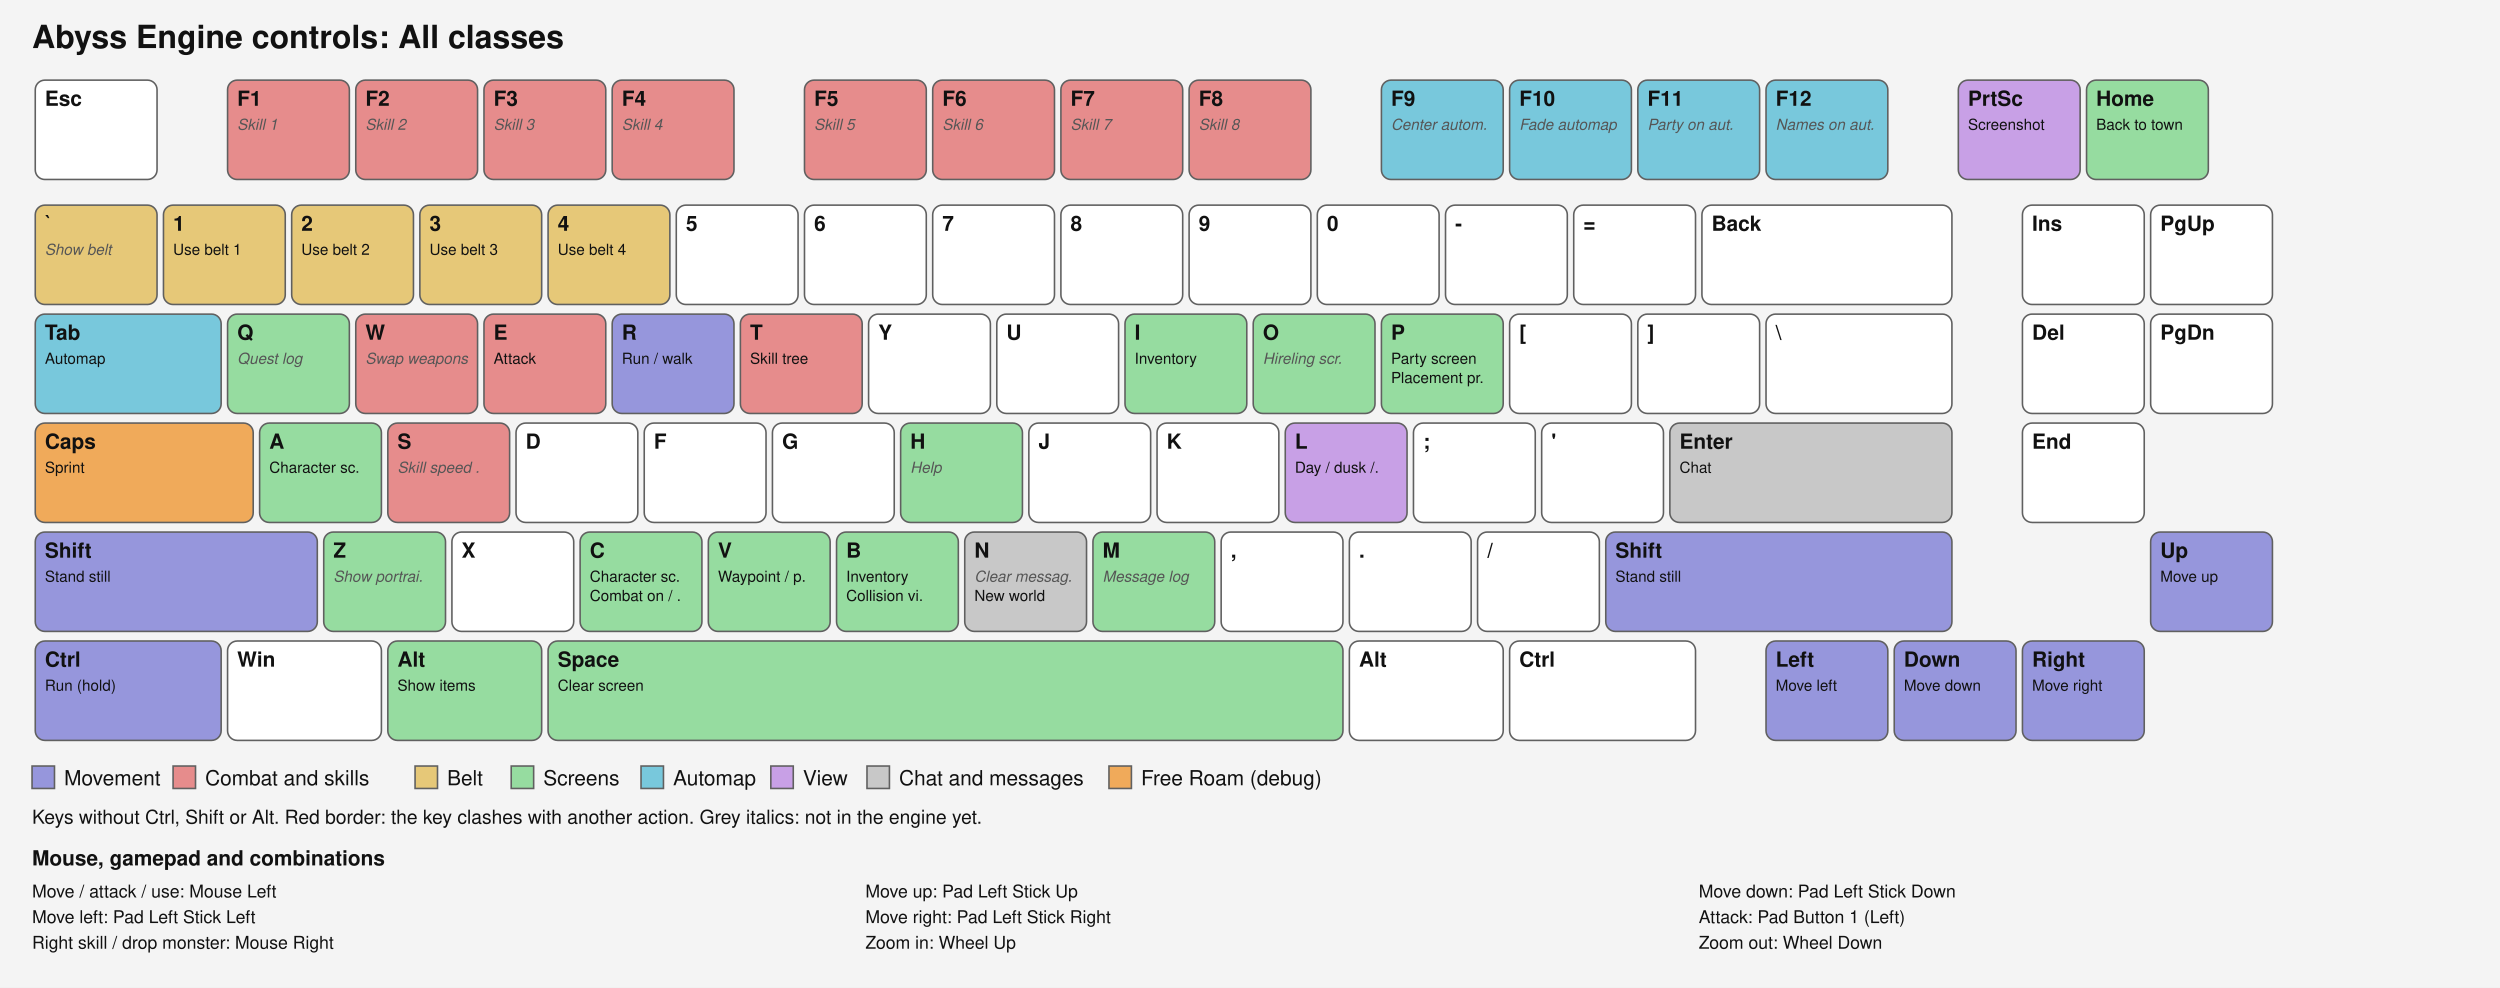
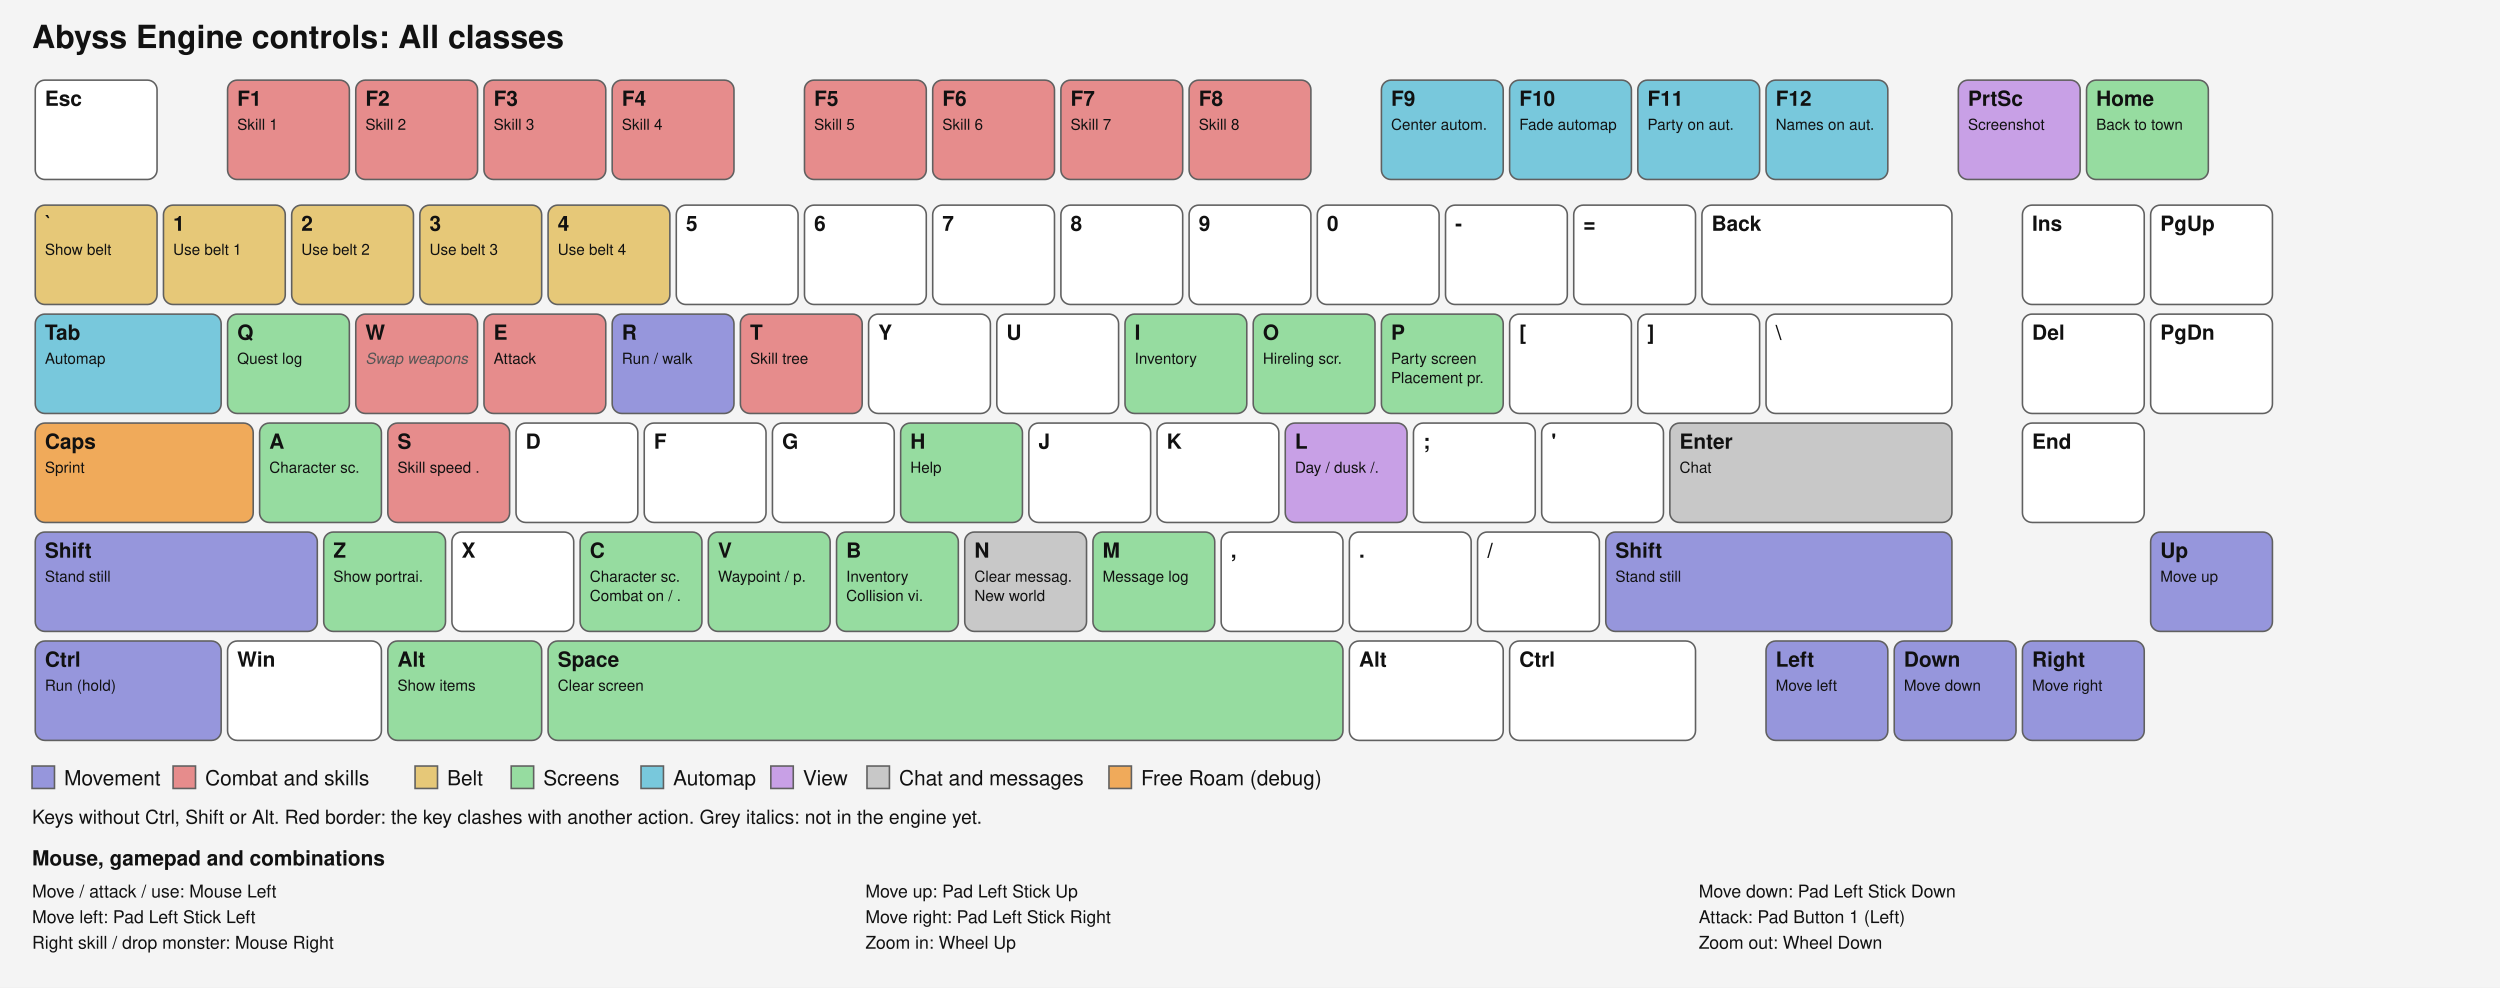
<svg xmlns="http://www.w3.org/2000/svg" width="1560" height="616" viewBox="0 0 1560 616" font-family="Segoe UI, Helvetica, Arial, sans-serif" fill="#111111">
  <rect width="100%" height="100%" fill="#f4f4f4" />
  <text x="20" y="30" font-size="20" font-weight="bold">Abyss Engine controls: All classes</text>
  <rect x="22" y="50" width="76" height="62" rx="6" fill="#ffffff" stroke="#606060" stroke-width="1" />
  <text x="28" y="66" font-size="13" font-weight="bold">Esc</text>
  <rect x="142" y="50" width="76" height="62" rx="6" fill="#e68c8c" stroke="#606060" stroke-width="1" />
  <text x="148" y="66" font-size="13" font-weight="bold">F1</text>
-   <text x="148" y="81" font-size="9.5" fill="#555555" font-style="italic">Skill 1</text>
+   <text x="148" y="81" font-size="9.5">Skill 1</text>
  <rect x="222" y="50" width="76" height="62" rx="6" fill="#e68c8c" stroke="#606060" stroke-width="1" />
  <text x="228" y="66" font-size="13" font-weight="bold">F2</text>
-   <text x="228" y="81" font-size="9.5" fill="#555555" font-style="italic">Skill 2</text>
+   <text x="228" y="81" font-size="9.5">Skill 2</text>
  <rect x="302" y="50" width="76" height="62" rx="6" fill="#e68c8c" stroke="#606060" stroke-width="1" />
  <text x="308" y="66" font-size="13" font-weight="bold">F3</text>
-   <text x="308" y="81" font-size="9.5" fill="#555555" font-style="italic">Skill 3</text>
+   <text x="308" y="81" font-size="9.5">Skill 3</text>
  <rect x="382" y="50" width="76" height="62" rx="6" fill="#e68c8c" stroke="#606060" stroke-width="1" />
  <text x="388" y="66" font-size="13" font-weight="bold">F4</text>
-   <text x="388" y="81" font-size="9.5" fill="#555555" font-style="italic">Skill 4</text>
+   <text x="388" y="81" font-size="9.5">Skill 4</text>
  <rect x="502" y="50" width="76" height="62" rx="6" fill="#e68c8c" stroke="#606060" stroke-width="1" />
  <text x="508" y="66" font-size="13" font-weight="bold">F5</text>
-   <text x="508" y="81" font-size="9.5" fill="#555555" font-style="italic">Skill 5</text>
+   <text x="508" y="81" font-size="9.5">Skill 5</text>
  <rect x="582" y="50" width="76" height="62" rx="6" fill="#e68c8c" stroke="#606060" stroke-width="1" />
  <text x="588" y="66" font-size="13" font-weight="bold">F6</text>
-   <text x="588" y="81" font-size="9.5" fill="#555555" font-style="italic">Skill 6</text>
+   <text x="588" y="81" font-size="9.5">Skill 6</text>
  <rect x="662" y="50" width="76" height="62" rx="6" fill="#e68c8c" stroke="#606060" stroke-width="1" />
  <text x="668" y="66" font-size="13" font-weight="bold">F7</text>
-   <text x="668" y="81" font-size="9.5" fill="#555555" font-style="italic">Skill 7</text>
+   <text x="668" y="81" font-size="9.5">Skill 7</text>
  <rect x="742" y="50" width="76" height="62" rx="6" fill="#e68c8c" stroke="#606060" stroke-width="1" />
  <text x="748" y="66" font-size="13" font-weight="bold">F8</text>
-   <text x="748" y="81" font-size="9.5" fill="#555555" font-style="italic">Skill 8</text>
+   <text x="748" y="81" font-size="9.5">Skill 8</text>
  <rect x="862" y="50" width="76" height="62" rx="6" fill="#78c8dc" stroke="#606060" stroke-width="1" />
  <text x="868" y="66" font-size="13" font-weight="bold">F9</text>
-   <text x="868" y="81" font-size="9.5" fill="#555555" font-style="italic">Center autom.</text>
+   <text x="868" y="81" font-size="9.5">Center autom.</text>
  <rect x="942" y="50" width="76" height="62" rx="6" fill="#78c8dc" stroke="#606060" stroke-width="1" />
  <text x="948" y="66" font-size="13" font-weight="bold">F10</text>
-   <text x="948" y="81" font-size="9.5" fill="#555555" font-style="italic">Fade automap</text>
+   <text x="948" y="81" font-size="9.5">Fade automap</text>
  <rect x="1022" y="50" width="76" height="62" rx="6" fill="#78c8dc" stroke="#606060" stroke-width="1" />
  <text x="1028" y="66" font-size="13" font-weight="bold">F11</text>
-   <text x="1028" y="81" font-size="9.5" fill="#555555" font-style="italic">Party on aut.</text>
+   <text x="1028" y="81" font-size="9.5">Party on aut.</text>
  <rect x="1102" y="50" width="76" height="62" rx="6" fill="#78c8dc" stroke="#606060" stroke-width="1" />
  <text x="1108" y="66" font-size="13" font-weight="bold">F12</text>
-   <text x="1108" y="81" font-size="9.5" fill="#555555" font-style="italic">Names on aut.</text>
+   <text x="1108" y="81" font-size="9.5">Names on aut.</text>
  <rect x="1222" y="50" width="76" height="62" rx="6" fill="#c8a0e6" stroke="#606060" stroke-width="1" />
  <text x="1228" y="66" font-size="13" font-weight="bold">PrtSc</text>
  <text x="1228" y="81" font-size="9.5">Screenshot</text>
  <rect x="1302" y="50" width="76" height="62" rx="6" fill="#96dca0" stroke="#606060" stroke-width="1" />
  <text x="1308" y="66" font-size="13" font-weight="bold">Home</text>
  <text x="1308" y="81" font-size="9.5">Back to town</text>
  <rect x="22" y="128" width="76" height="62" rx="6" fill="#e6c878" stroke="#606060" stroke-width="1" />
  <text x="28" y="144" font-size="13" font-weight="bold">`</text>
-   <text x="28" y="159" font-size="9.5" fill="#555555" font-style="italic">Show belt</text>
+   <text x="28" y="159" font-size="9.5">Show belt</text>
  <rect x="102" y="128" width="76" height="62" rx="6" fill="#e6c878" stroke="#606060" stroke-width="1" />
  <text x="108" y="144" font-size="13" font-weight="bold">1</text>
  <text x="108" y="159" font-size="9.5">Use belt 1</text>
  <rect x="182" y="128" width="76" height="62" rx="6" fill="#e6c878" stroke="#606060" stroke-width="1" />
  <text x="188" y="144" font-size="13" font-weight="bold">2</text>
  <text x="188" y="159" font-size="9.5">Use belt 2</text>
  <rect x="262" y="128" width="76" height="62" rx="6" fill="#e6c878" stroke="#606060" stroke-width="1" />
  <text x="268" y="144" font-size="13" font-weight="bold">3</text>
  <text x="268" y="159" font-size="9.5">Use belt 3</text>
  <rect x="342" y="128" width="76" height="62" rx="6" fill="#e6c878" stroke="#606060" stroke-width="1" />
  <text x="348" y="144" font-size="13" font-weight="bold">4</text>
  <text x="348" y="159" font-size="9.5">Use belt 4</text>
  <rect x="422" y="128" width="76" height="62" rx="6" fill="#ffffff" stroke="#606060" stroke-width="1" />
  <text x="428" y="144" font-size="13" font-weight="bold">5</text>
  <rect x="502" y="128" width="76" height="62" rx="6" fill="#ffffff" stroke="#606060" stroke-width="1" />
  <text x="508" y="144" font-size="13" font-weight="bold">6</text>
  <rect x="582" y="128" width="76" height="62" rx="6" fill="#ffffff" stroke="#606060" stroke-width="1" />
  <text x="588" y="144" font-size="13" font-weight="bold">7</text>
  <rect x="662" y="128" width="76" height="62" rx="6" fill="#ffffff" stroke="#606060" stroke-width="1" />
  <text x="668" y="144" font-size="13" font-weight="bold">8</text>
  <rect x="742" y="128" width="76" height="62" rx="6" fill="#ffffff" stroke="#606060" stroke-width="1" />
  <text x="748" y="144" font-size="13" font-weight="bold">9</text>
  <rect x="822" y="128" width="76" height="62" rx="6" fill="#ffffff" stroke="#606060" stroke-width="1" />
  <text x="828" y="144" font-size="13" font-weight="bold">0</text>
  <rect x="902" y="128" width="76" height="62" rx="6" fill="#ffffff" stroke="#606060" stroke-width="1" />
  <text x="908" y="144" font-size="13" font-weight="bold">-</text>
  <rect x="982" y="128" width="76" height="62" rx="6" fill="#ffffff" stroke="#606060" stroke-width="1" />
  <text x="988" y="144" font-size="13" font-weight="bold">=</text>
  <rect x="1062" y="128" width="156" height="62" rx="6" fill="#ffffff" stroke="#606060" stroke-width="1" />
  <text x="1068" y="144" font-size="13" font-weight="bold">Back</text>
  <rect x="1262" y="128" width="76" height="62" rx="6" fill="#ffffff" stroke="#606060" stroke-width="1" />
  <text x="1268" y="144" font-size="13" font-weight="bold">Ins</text>
  <rect x="1342" y="128" width="76" height="62" rx="6" fill="#ffffff" stroke="#606060" stroke-width="1" />
  <text x="1348" y="144" font-size="13" font-weight="bold">PgUp</text>
  <rect x="22" y="196" width="116" height="62" rx="6" fill="#78c8dc" stroke="#606060" stroke-width="1" />
  <text x="28" y="212" font-size="13" font-weight="bold">Tab</text>
  <text x="28" y="227" font-size="9.5">Automap</text>
  <rect x="142" y="196" width="76" height="62" rx="6" fill="#96dca0" stroke="#606060" stroke-width="1" />
  <text x="148" y="212" font-size="13" font-weight="bold">Q</text>
-   <text x="148" y="227" font-size="9.5" fill="#555555" font-style="italic">Quest log</text>
+   <text x="148" y="227" font-size="9.5">Quest log</text>
  <rect x="222" y="196" width="76" height="62" rx="6" fill="#e68c8c" stroke="#606060" stroke-width="1" />
  <text x="228" y="212" font-size="13" font-weight="bold">W</text>
  <text x="228" y="227" font-size="9.5" fill="#555555" font-style="italic">Swap weapons</text>
  <rect x="302" y="196" width="76" height="62" rx="6" fill="#e68c8c" stroke="#606060" stroke-width="1" />
  <text x="308" y="212" font-size="13" font-weight="bold">E</text>
  <text x="308" y="227" font-size="9.5">Attack</text>
  <rect x="382" y="196" width="76" height="62" rx="6" fill="#9696dc" stroke="#606060" stroke-width="1" />
  <text x="388" y="212" font-size="13" font-weight="bold">R</text>
  <text x="388" y="227" font-size="9.5">Run / walk</text>
  <rect x="462" y="196" width="76" height="62" rx="6" fill="#e68c8c" stroke="#606060" stroke-width="1" />
  <text x="468" y="212" font-size="13" font-weight="bold">T</text>
  <text x="468" y="227" font-size="9.5">Skill tree</text>
  <rect x="542" y="196" width="76" height="62" rx="6" fill="#ffffff" stroke="#606060" stroke-width="1" />
  <text x="548" y="212" font-size="13" font-weight="bold">Y</text>
  <rect x="622" y="196" width="76" height="62" rx="6" fill="#ffffff" stroke="#606060" stroke-width="1" />
  <text x="628" y="212" font-size="13" font-weight="bold">U</text>
  <rect x="702" y="196" width="76" height="62" rx="6" fill="#96dca0" stroke="#606060" stroke-width="1" />
  <text x="708" y="212" font-size="13" font-weight="bold">I</text>
  <text x="708" y="227" font-size="9.5">Inventory</text>
  <rect x="782" y="196" width="76" height="62" rx="6" fill="#96dca0" stroke="#606060" stroke-width="1" />
  <text x="788" y="212" font-size="13" font-weight="bold">O</text>
-   <text x="788" y="227" font-size="9.5" fill="#555555" font-style="italic">Hireling scr.</text>
+   <text x="788" y="227" font-size="9.5">Hireling scr.</text>
  <rect x="862" y="196" width="76" height="62" rx="6" fill="#96dca0" stroke="#606060" stroke-width="1" />
  <text x="868" y="212" font-size="13" font-weight="bold">P</text>
  <text x="868" y="227" font-size="9.5">Party screen</text>
  <text x="868" y="239" font-size="9.5">Placement pr.</text>
  <rect x="942" y="196" width="76" height="62" rx="6" fill="#ffffff" stroke="#606060" stroke-width="1" />
  <text x="948" y="212" font-size="13" font-weight="bold">[</text>
  <rect x="1022" y="196" width="76" height="62" rx="6" fill="#ffffff" stroke="#606060" stroke-width="1" />
  <text x="1028" y="212" font-size="13" font-weight="bold">]</text>
  <rect x="1102" y="196" width="116" height="62" rx="6" fill="#ffffff" stroke="#606060" stroke-width="1" />
  <text x="1108" y="212" font-size="13" font-weight="bold">\</text>
  <rect x="1262" y="196" width="76" height="62" rx="6" fill="#ffffff" stroke="#606060" stroke-width="1" />
  <text x="1268" y="212" font-size="13" font-weight="bold">Del</text>
  <rect x="1342" y="196" width="76" height="62" rx="6" fill="#ffffff" stroke="#606060" stroke-width="1" />
  <text x="1348" y="212" font-size="13" font-weight="bold">PgDn</text>
  <rect x="22" y="264" width="136" height="62" rx="6" fill="#f0aa5a" stroke="#606060" stroke-width="1" />
  <text x="28" y="280" font-size="13" font-weight="bold">Caps</text>
  <text x="28" y="295" font-size="9.5">Sprint</text>
  <rect x="162" y="264" width="76" height="62" rx="6" fill="#96dca0" stroke="#606060" stroke-width="1" />
  <text x="168" y="280" font-size="13" font-weight="bold">A</text>
  <text x="168" y="295" font-size="9.5">Character sc.</text>
  <rect x="242" y="264" width="76" height="62" rx="6" fill="#e68c8c" stroke="#606060" stroke-width="1" />
  <text x="248" y="280" font-size="13" font-weight="bold">S</text>
-   <text x="248" y="295" font-size="9.5" fill="#555555" font-style="italic">Skill speed .</text>
+   <text x="248" y="295" font-size="9.5">Skill speed .</text>
  <rect x="322" y="264" width="76" height="62" rx="6" fill="#ffffff" stroke="#606060" stroke-width="1" />
  <text x="328" y="280" font-size="13" font-weight="bold">D</text>
  <rect x="402" y="264" width="76" height="62" rx="6" fill="#ffffff" stroke="#606060" stroke-width="1" />
  <text x="408" y="280" font-size="13" font-weight="bold">F</text>
  <rect x="482" y="264" width="76" height="62" rx="6" fill="#ffffff" stroke="#606060" stroke-width="1" />
  <text x="488" y="280" font-size="13" font-weight="bold">G</text>
  <rect x="562" y="264" width="76" height="62" rx="6" fill="#96dca0" stroke="#606060" stroke-width="1" />
  <text x="568" y="280" font-size="13" font-weight="bold">H</text>
-   <text x="568" y="295" font-size="9.5" fill="#555555" font-style="italic">Help</text>
+   <text x="568" y="295" font-size="9.5">Help</text>
  <rect x="642" y="264" width="76" height="62" rx="6" fill="#ffffff" stroke="#606060" stroke-width="1" />
  <text x="648" y="280" font-size="13" font-weight="bold">J</text>
  <rect x="722" y="264" width="76" height="62" rx="6" fill="#ffffff" stroke="#606060" stroke-width="1" />
  <text x="728" y="280" font-size="13" font-weight="bold">K</text>
  <rect x="802" y="264" width="76" height="62" rx="6" fill="#c8a0e6" stroke="#606060" stroke-width="1" />
  <text x="808" y="280" font-size="13" font-weight="bold">L</text>
  <text x="808" y="295" font-size="9.5">Day / dusk /.</text>
  <rect x="882" y="264" width="76" height="62" rx="6" fill="#ffffff" stroke="#606060" stroke-width="1" />
  <text x="888" y="280" font-size="13" font-weight="bold">;</text>
  <rect x="962" y="264" width="76" height="62" rx="6" fill="#ffffff" stroke="#606060" stroke-width="1" />
  <text x="968" y="280" font-size="13" font-weight="bold">'</text>
  <rect x="1042" y="264" width="176" height="62" rx="6" fill="#c8c8c8" stroke="#606060" stroke-width="1" />
  <text x="1048" y="280" font-size="13" font-weight="bold">Enter</text>
  <text x="1048" y="295" font-size="9.5">Chat</text>
  <rect x="1262" y="264" width="76" height="62" rx="6" fill="#ffffff" stroke="#606060" stroke-width="1" />
  <text x="1268" y="280" font-size="13" font-weight="bold">End</text>
  <rect x="22" y="332" width="176" height="62" rx="6" fill="#9696dc" stroke="#606060" stroke-width="1" />
  <text x="28" y="348" font-size="13" font-weight="bold">Shift</text>
  <text x="28" y="363" font-size="9.5">Stand still</text>
  <rect x="202" y="332" width="76" height="62" rx="6" fill="#96dca0" stroke="#606060" stroke-width="1" />
  <text x="208" y="348" font-size="13" font-weight="bold">Z</text>
-   <text x="208" y="363" font-size="9.5" fill="#555555" font-style="italic">Show portrai.</text>
+   <text x="208" y="363" font-size="9.5">Show portrai.</text>
  <rect x="282" y="332" width="76" height="62" rx="6" fill="#ffffff" stroke="#606060" stroke-width="1" />
  <text x="288" y="348" font-size="13" font-weight="bold">X</text>
  <rect x="362" y="332" width="76" height="62" rx="6" fill="#96dca0" stroke="#606060" stroke-width="1" />
  <text x="368" y="348" font-size="13" font-weight="bold">C</text>
  <text x="368" y="363" font-size="9.5">Character sc.</text>
  <text x="368" y="375" font-size="9.5">Combat on / .</text>
  <rect x="442" y="332" width="76" height="62" rx="6" fill="#96dca0" stroke="#606060" stroke-width="1" />
  <text x="448" y="348" font-size="13" font-weight="bold">V</text>
  <text x="448" y="363" font-size="9.5">Waypoint / p.</text>
  <rect x="522" y="332" width="76" height="62" rx="6" fill="#96dca0" stroke="#606060" stroke-width="1" />
  <text x="528" y="348" font-size="13" font-weight="bold">B</text>
  <text x="528" y="363" font-size="9.5">Inventory</text>
  <text x="528" y="375" font-size="9.5">Collision vi.</text>
  <rect x="602" y="332" width="76" height="62" rx="6" fill="#c8c8c8" stroke="#606060" stroke-width="1" />
  <text x="608" y="348" font-size="13" font-weight="bold">N</text>
-   <text x="608" y="363" font-size="9.5" fill="#555555" font-style="italic">Clear messag.</text>
+   <text x="608" y="363" font-size="9.5">Clear messag.</text>
  <text x="608" y="375" font-size="9.5">New world</text>
  <rect x="682" y="332" width="76" height="62" rx="6" fill="#96dca0" stroke="#606060" stroke-width="1" />
  <text x="688" y="348" font-size="13" font-weight="bold">M</text>
-   <text x="688" y="363" font-size="9.5" fill="#555555" font-style="italic">Message log</text>
+   <text x="688" y="363" font-size="9.5">Message log</text>
  <rect x="762" y="332" width="76" height="62" rx="6" fill="#ffffff" stroke="#606060" stroke-width="1" />
  <text x="768" y="348" font-size="13" font-weight="bold">,</text>
  <rect x="842" y="332" width="76" height="62" rx="6" fill="#ffffff" stroke="#606060" stroke-width="1" />
  <text x="848" y="348" font-size="13" font-weight="bold">.</text>
  <rect x="922" y="332" width="76" height="62" rx="6" fill="#ffffff" stroke="#606060" stroke-width="1" />
  <text x="928" y="348" font-size="13" font-weight="bold">/</text>
  <rect x="1002" y="332" width="216" height="62" rx="6" fill="#9696dc" stroke="#606060" stroke-width="1" />
  <text x="1008" y="348" font-size="13" font-weight="bold">Shift</text>
  <text x="1008" y="363" font-size="9.5">Stand still</text>
  <rect x="1342" y="332" width="76" height="62" rx="6" fill="#9696dc" stroke="#606060" stroke-width="1" />
  <text x="1348" y="348" font-size="13" font-weight="bold">Up</text>
  <text x="1348" y="363" font-size="9.5">Move up</text>
  <rect x="22" y="400" width="116" height="62" rx="6" fill="#9696dc" stroke="#606060" stroke-width="1" />
  <text x="28" y="416" font-size="13" font-weight="bold">Ctrl</text>
  <text x="28" y="431" font-size="9.5">Run (hold)</text>
  <rect x="142" y="400" width="96" height="62" rx="6" fill="#ffffff" stroke="#606060" stroke-width="1" />
  <text x="148" y="416" font-size="13" font-weight="bold">Win</text>
  <rect x="242" y="400" width="96" height="62" rx="6" fill="#96dca0" stroke="#606060" stroke-width="1" />
  <text x="248" y="416" font-size="13" font-weight="bold">Alt</text>
  <text x="248" y="431" font-size="9.5">Show items</text>
  <rect x="342" y="400" width="496" height="62" rx="6" fill="#96dca0" stroke="#606060" stroke-width="1" />
  <text x="348" y="416" font-size="13" font-weight="bold">Space</text>
  <text x="348" y="431" font-size="9.5">Clear screen</text>
  <rect x="842" y="400" width="96" height="62" rx="6" fill="#ffffff" stroke="#606060" stroke-width="1" />
  <text x="848" y="416" font-size="13" font-weight="bold">Alt</text>
  <rect x="942" y="400" width="116" height="62" rx="6" fill="#ffffff" stroke="#606060" stroke-width="1" />
  <text x="948" y="416" font-size="13" font-weight="bold">Ctrl</text>
  <rect x="1102" y="400" width="76" height="62" rx="6" fill="#9696dc" stroke="#606060" stroke-width="1" />
  <text x="1108" y="416" font-size="13" font-weight="bold">Left</text>
  <text x="1108" y="431" font-size="9.5">Move left</text>
  <rect x="1182" y="400" width="76" height="62" rx="6" fill="#9696dc" stroke="#606060" stroke-width="1" />
  <text x="1188" y="416" font-size="13" font-weight="bold">Down</text>
  <text x="1188" y="431" font-size="9.5">Move down</text>
  <rect x="1262" y="400" width="76" height="62" rx="6" fill="#9696dc" stroke="#606060" stroke-width="1" />
  <text x="1268" y="416" font-size="13" font-weight="bold">Right</text>
  <text x="1268" y="431" font-size="9.5">Move right</text>
  <rect x="20" y="478" width="14" height="14" fill="#9696dc" stroke="#606060" />
  <text x="40" y="490" font-size="13">Movement</text>
  <rect x="108" y="478" width="14" height="14" fill="#e68c8c" stroke="#606060" />
  <text x="128" y="490" font-size="13">Combat and skills</text>
  <rect x="259" y="478" width="14" height="14" fill="#e6c878" stroke="#606060" />
  <text x="279" y="490" font-size="13">Belt</text>
  <rect x="319" y="478" width="14" height="14" fill="#96dca0" stroke="#606060" />
  <text x="339" y="490" font-size="13">Screens</text>
  <rect x="400" y="478" width="14" height="14" fill="#78c8dc" stroke="#606060" />
  <text x="420" y="490" font-size="13">Automap</text>
  <rect x="481" y="478" width="14" height="14" fill="#c8a0e6" stroke="#606060" />
  <text x="501" y="490" font-size="13">View</text>
  <rect x="541" y="478" width="14" height="14" fill="#c8c8c8" stroke="#606060" />
  <text x="561" y="490" font-size="13">Chat and messages</text>
  <rect x="692" y="478" width="14" height="14" fill="#f0aa5a" stroke="#606060" />
  <text x="712" y="490" font-size="13">Free Roam (debug)</text>
  <text x="20" y="514" font-size="12">Keys without Ctrl, Shift or Alt. Red border: the key clashes with another action. Grey italics: not in the engine yet.</text>
  <text x="20" y="540" font-size="13" font-weight="bold">Mouse, gamepad and combinations</text>
  <text x="20" y="560" font-size="11">Move / attack / use: Mouse Left</text>
  <text x="540" y="560" font-size="11">Move up: Pad Left Stick Up</text>
  <text x="1060" y="560" font-size="11">Move down: Pad Left Stick Down</text>
  <text x="20" y="576" font-size="11">Move left: Pad Left Stick Left</text>
  <text x="540" y="576" font-size="11">Move right: Pad Left Stick Right</text>
  <text x="1060" y="576" font-size="11">Attack: Pad Button 1 (Left)</text>
  <text x="20" y="592" font-size="11">Right skill / drop monster: Mouse Right</text>
  <text x="540" y="592" font-size="11">Zoom in: Wheel Up</text>
  <text x="1060" y="592" font-size="11">Zoom out: Wheel Down</text>
</svg>
